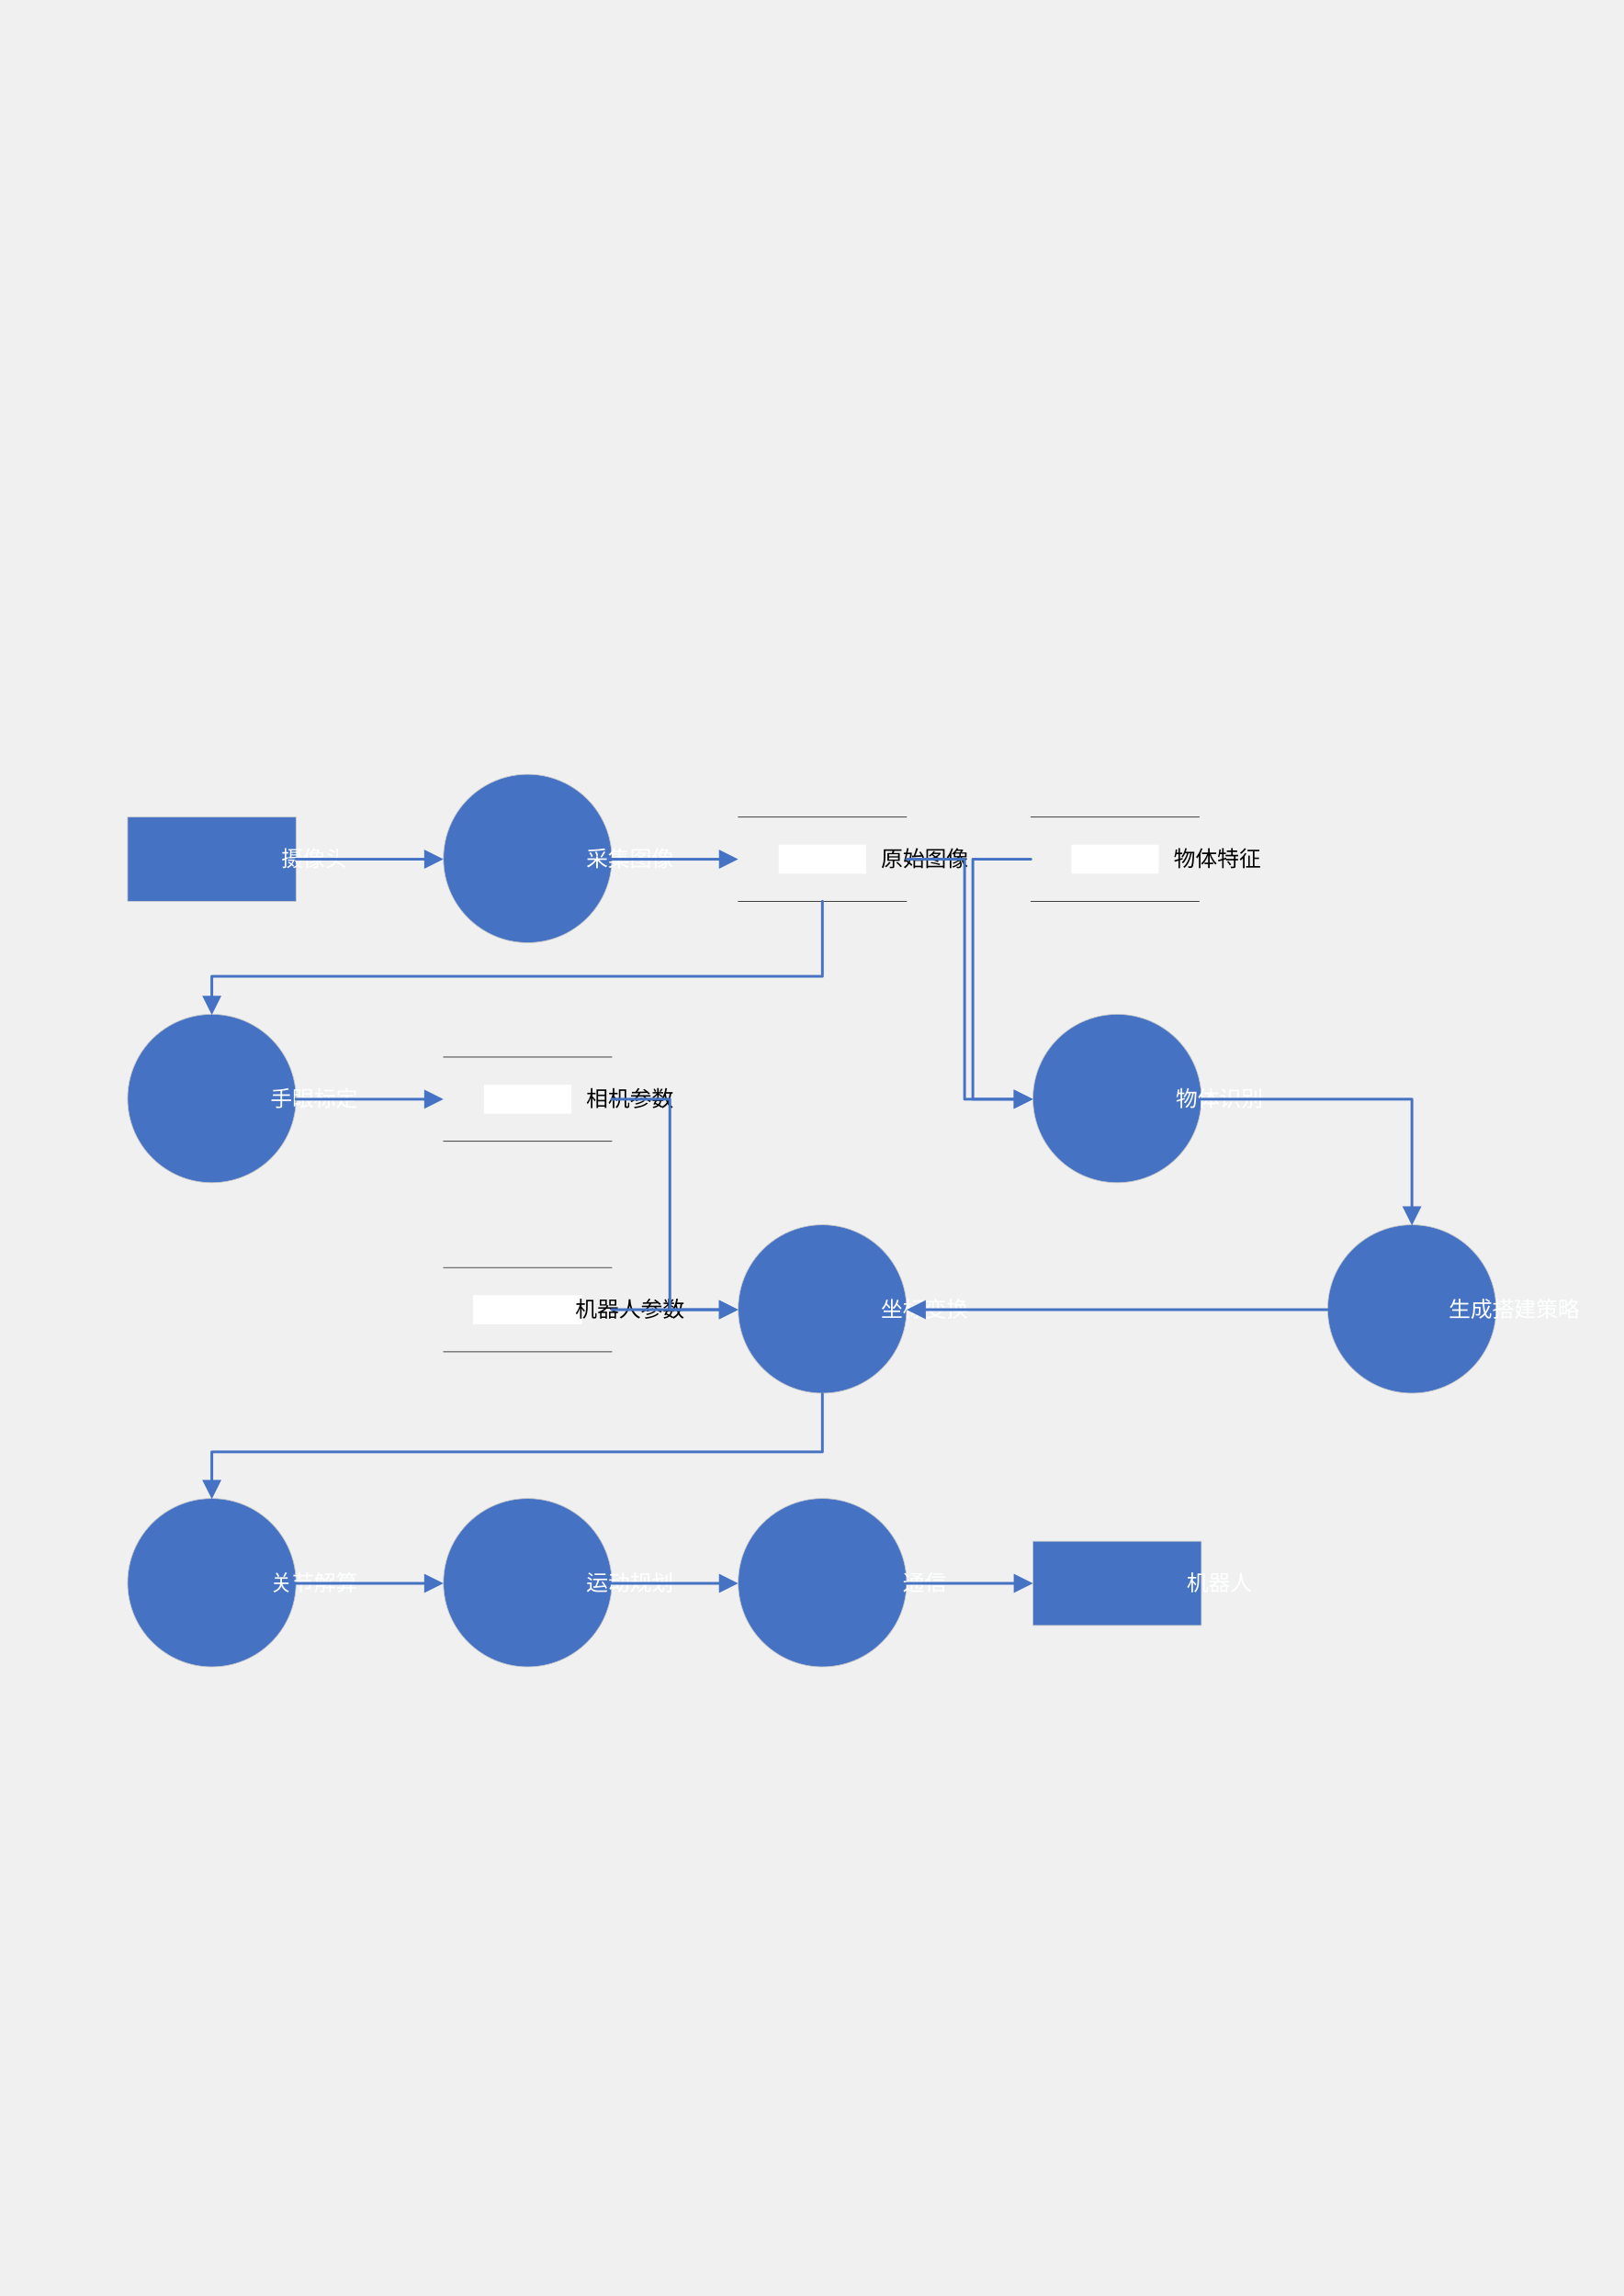
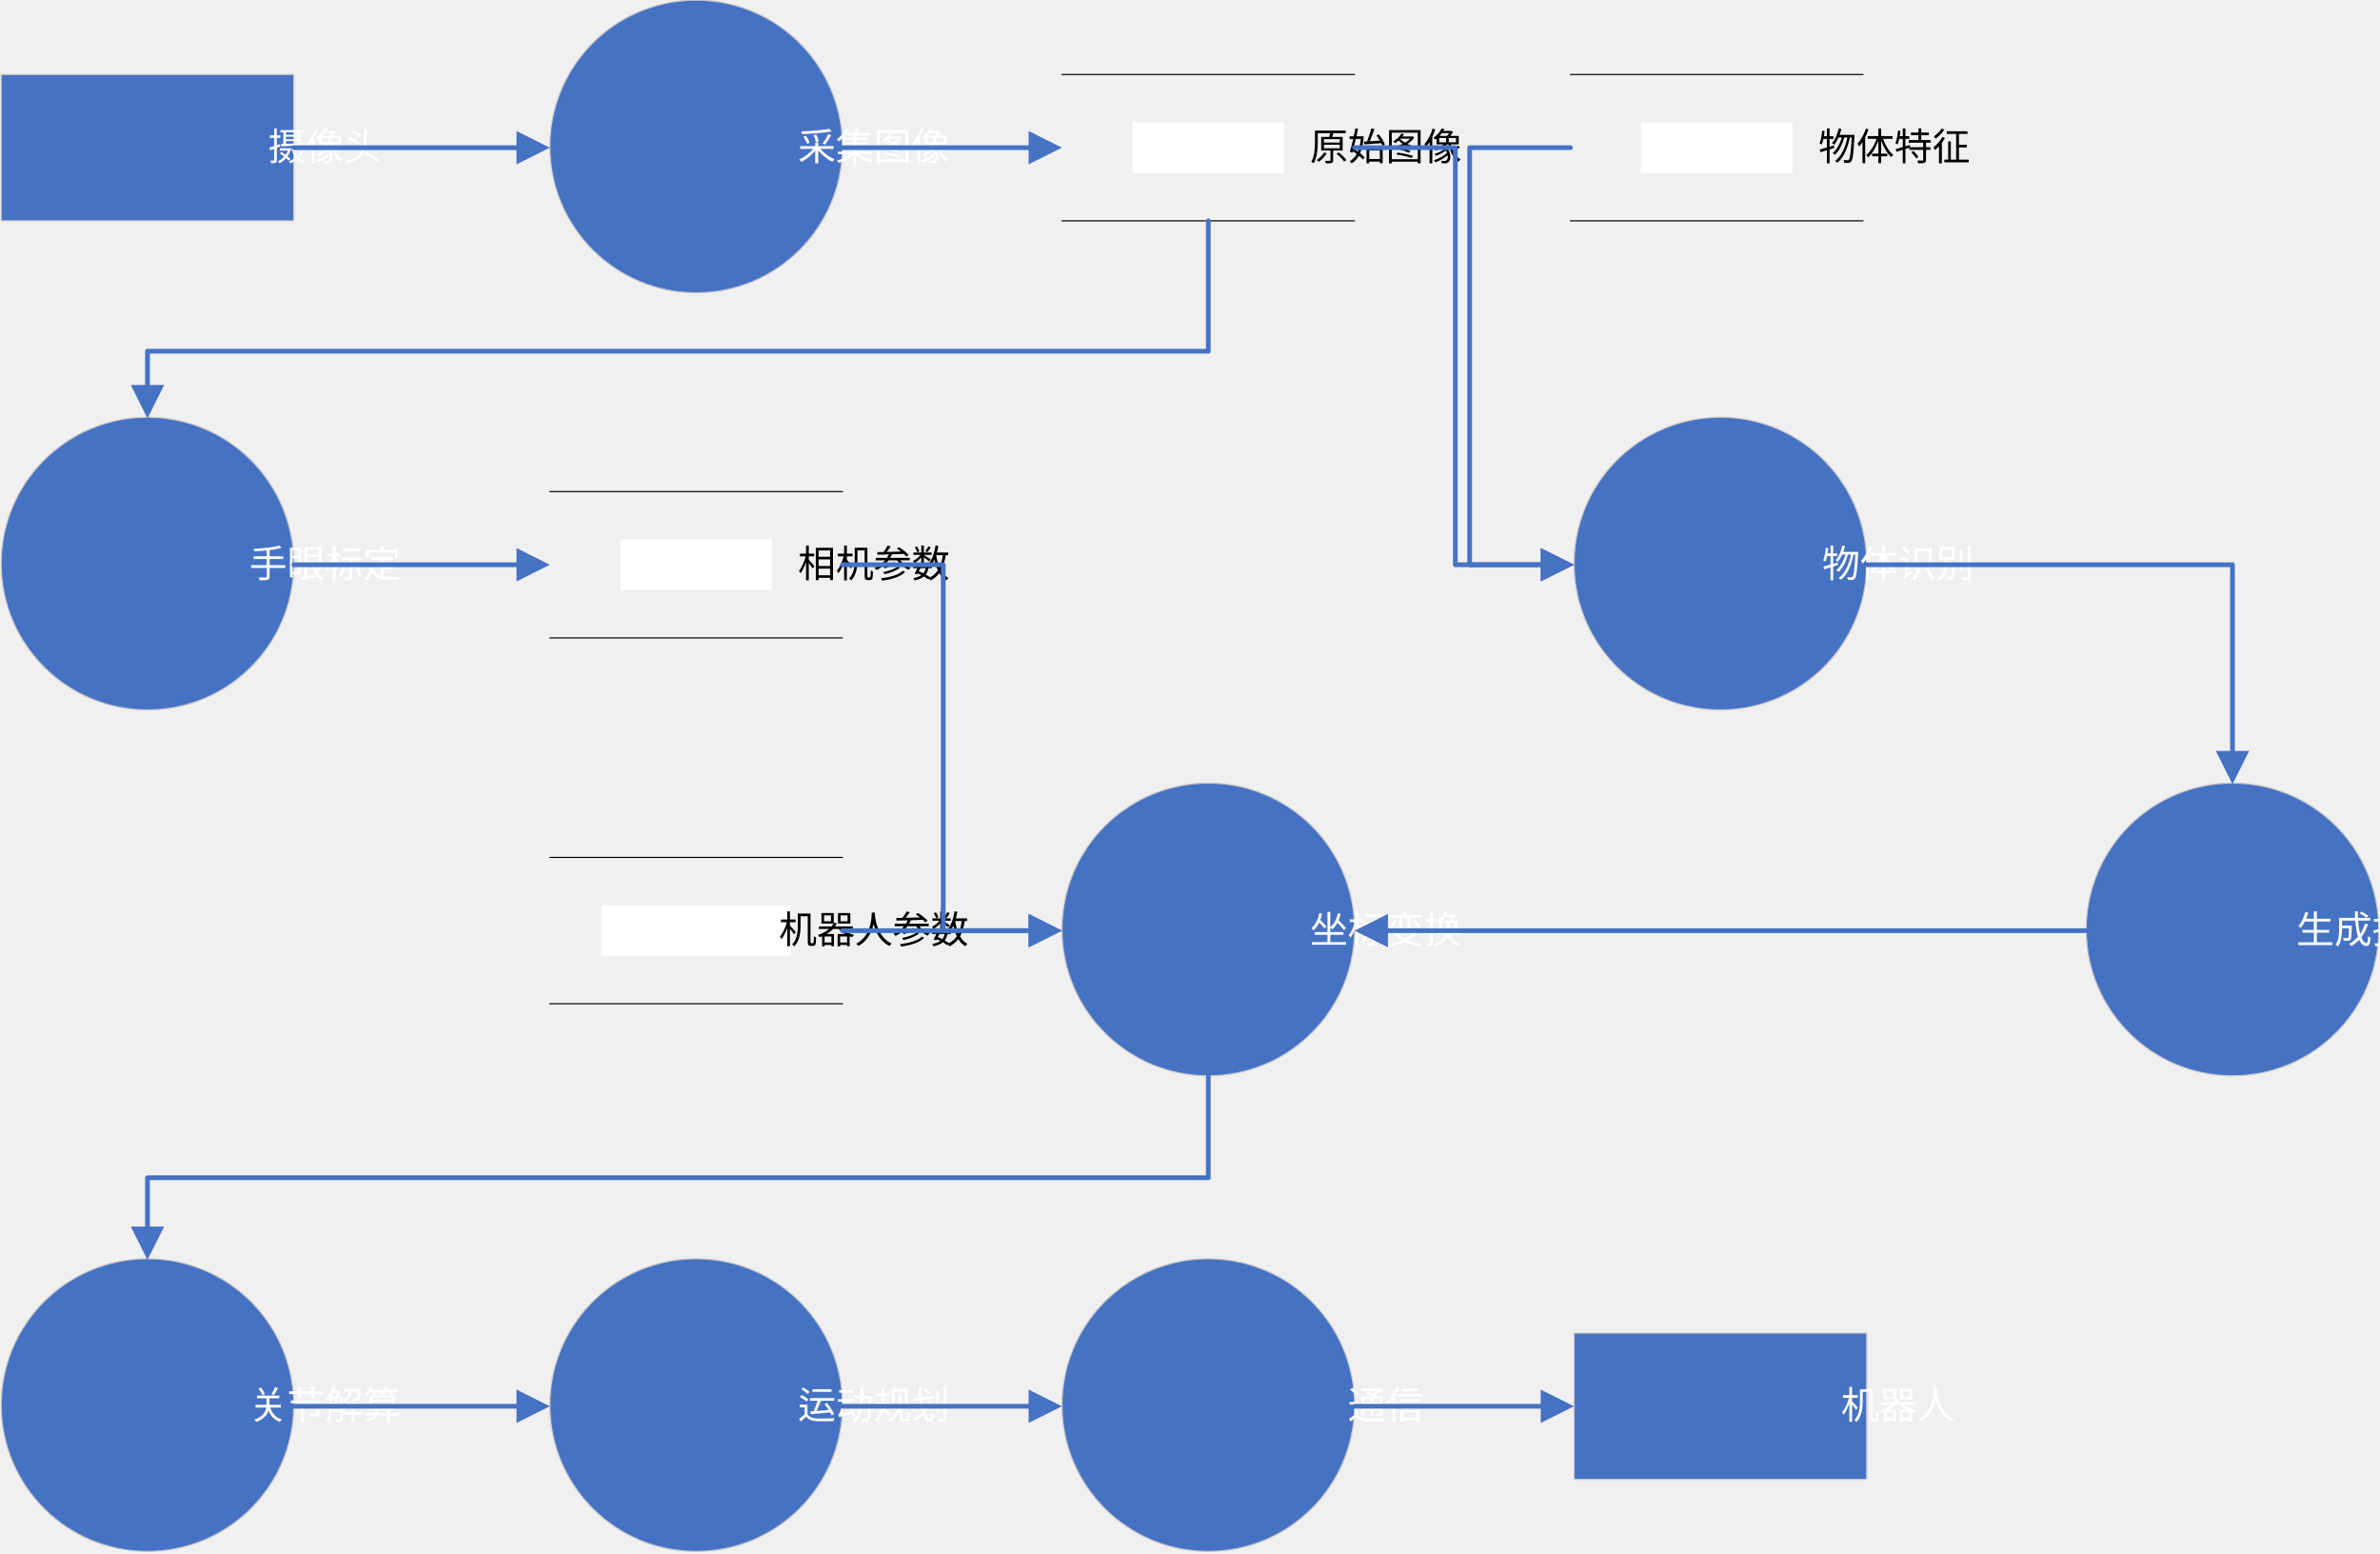
- <svg xmlns="http://www.w3.org/2000/svg" xmlns:ns1="http://schemas.microsoft.com/visio/2003/SVGExtensions/" xmlns:xlink="http://www.w3.org/1999/xlink" width="8.268in" height="11.693in" viewBox="0 0 595.276 841.89" xml:space="preserve" color-interpolation-filters="sRGB" class="st8">
-   <ns1:documentProperties ns1:langID="2052" ns1:metric="true" ns1:viewMarkup="false">
-     <ns1:userDefs>
-       <ns1:ud ns1:nameU="msvNoAutoConnect" ns1:val="VT0(1):26" />
-       <ns1:ud ns1:nameU="msvSubprocessMaster" ns1:prompt="" ns1:val="VT4(Multiple process)" />
-     </ns1:userDefs>
-   </ns1:documentProperties>
+ <svg xmlns="http://www.w3.org/2000/svg" xmlns:ns1="http://schemas.microsoft.com/visio/2003/SVGExtensions/" xmlns:xlink="http://www.w3.org/1999/xlink" width="6.975in" height="4.553in" viewBox="0 0 502.229 327.782" xml:space="preserve" color-interpolation-filters="sRGB" class="st8">
+   <ns1:documentProperties ns1:langID="2052" ns1:metric="true" ns1:viewMarkup="false" />
  <style type="text/css">
	
		.st1 {fill:#4672c4;stroke:#c8c8c8;stroke-width:0.25}
		.st2 {fill:#feffff;font-family:黑体;font-size:0.667em}
		.st3 {stroke:#000000;stroke-linecap:round;stroke-linejoin:round;stroke-width:0.24}
		.st4 {fill:#ffffff;stroke:none;stroke-linecap:butt;stroke-width:7.2}
		.st5 {fill:#000000;font-family:黑体;font-size:0.667em}
		.st6 {marker-end:url(#mrkr4-18);stroke:#4672c4;stroke-linecap:round;stroke-linejoin:round;stroke-width:1}
		.st7 {fill:#4672c4;fill-opacity:1;stroke:#4672c4;stroke-opacity:1;stroke-width:0.284}
		.st8 {fill:none;fill-rule:evenodd;font-size:12px;overflow:visible;stroke-linecap:square;stroke-miterlimit:3}
	
	</style>
  <defs id="Markers">
    <g id="lend4">
      <path d="M 2 1 L 0 0 L 2 -1 L 2 1 " style="stroke:none" />
    </g>
    <marker id="mrkr4-18" class="st7" ns1:arrowType="4" ns1:arrowSize="2" ns1:setback="7.04" refX="-7.04" orient="auto" markerUnits="strokeWidth" overflow="visible">
      <use xlink:href="#lend4" transform="scale(-3.52,-3.52) " />
    </marker>
  </defs>
  <g ns1:mID="0" ns1:index="1" ns1:groupContext="foregroundPage">
-     <ns1:userDefs>
-       <ns1:ud ns1:nameU="msvThemeOrder" ns1:val="VT0(0):26" />
-     </ns1:userDefs>
    <ns1:pageProperties ns1:drawingScale="0.0393701" ns1:pageScale="0.0393701" ns1:drawingUnits="24" ns1:shadowOffsetX="8.50394" ns1:shadowOffsetY="-8.50394" />
    <ns1:layer ns1:name="流程图" ns1:index="0" />
    <ns1:layer ns1:name="连接线" ns1:index="1" />
-     <g id="shape1-1" ns1:mID="1" ns1:groupContext="shape" ns1:layerMember="0" transform="translate(46.7733,-511.403)">
-       <ns1:custProps>
-         <ns1:cp ns1:nameU="Cost" ns1:lbl="成本" ns1:type="7" ns1:format="@" ns1:langID="2052" />
-         <ns1:cp ns1:nameU="Duration" ns1:lbl="持续时间" ns1:type="2" ns1:langID="2052" />
-         <ns1:cp ns1:nameU="Resources" ns1:lbl="资源" ns1:langID="2052" />
-       </ns1:custProps>
-       <ns1:userDefs>
-         <ns1:ud ns1:nameU="visVersion" ns1:val="VT0(15):26" />
-       </ns1:userDefs>
-       <ns1:textBlock ns1:margins="rect(1,1,1,1)" ns1:tabSpace="42.5197" />
-       <ns1:textRect cx="30.876" cy="826.452" width="61.76" height="30.876" />
-       <rect x="0" y="811.014" width="61.751" height="30.876" class="st1" />
-       <text x="18.88" y="829.11" class="st2" ns1:langID="2052">
+     <g id="shape1-1" ns1:mID="1" ns1:groupContext="shape" ns1:layerMember="0" transform="translate(0.25,-281.218)">
+       <ns1:custProps>
+         <ns1:cp ns1:nameU="Cost" ns1:lbl="成本" ns1:type="7" ns1:format="@" ns1:langID="2052" />
+         <ns1:cp ns1:nameU="Duration" ns1:lbl="持续时间" ns1:type="2" ns1:langID="2052" />
+         <ns1:cp ns1:nameU="Resources" ns1:lbl="资源" ns1:langID="2052" />
+       </ns1:custProps>
+       <ns1:userDefs>
+         <ns1:ud ns1:nameU="visVersion" ns1:val="VT0(15):26" />
+       </ns1:userDefs>
+       <ns1:textBlock ns1:margins="rect(1,1,1,1)" ns1:tabSpace="42.5197" />
+       <ns1:textRect cx="30.876" cy="312.344" width="61.76" height="30.876" />
+       <rect x="0" y="296.906" width="61.751" height="30.876" class="st1" />
+       <text x="18.88" y="315.01" class="st2" ns1:langID="2052">
        <ns1:paragraph ns1:horizAlign="1" />
        <ns1:tabList />摄像头</text>
    </g>
-     <g id="shape2-4" ns1:mID="2" ns1:groupContext="shape" ns1:layerMember="0" transform="translate(46.7733,-407.97)">
-       <ns1:custProps>
-         <ns1:cp ns1:nameU="Cost" ns1:lbl="成本" ns1:type="7" ns1:format="@" ns1:langID="2052" />
-         <ns1:cp ns1:nameU="Duration" ns1:lbl="持续时间" ns1:type="2" ns1:langID="2052" />
-         <ns1:cp ns1:nameU="Resources" ns1:lbl="资源" ns1:langID="2052" />
-       </ns1:custProps>
-       <ns1:userDefs>
-         <ns1:ud ns1:nameU="visVersion" ns1:val="VT0(15):26" />
-       </ns1:userDefs>
-       <ns1:textBlock ns1:margins="rect(1,1,1,1)" ns1:tabSpace="42.5197" />
-       <ns1:textRect cx="30.876" cy="811.014" width="61.76" height="61.751" />
-       <path d="M0 811.01 A30.876 30.876 0 1 1 61.75 811.01 A30.876 30.876 0 0 1 0 811.01 Z" class="st1" />
-       <text x="14.88" y="813.68" class="st2" ns1:langID="2052">
+     <g id="shape2-4" ns1:mID="2" ns1:groupContext="shape" ns1:layerMember="0" transform="translate(0.25,-177.785)">
+       <ns1:custProps>
+         <ns1:cp ns1:nameU="Cost" ns1:lbl="成本" ns1:type="7" ns1:format="@" ns1:langID="2052" />
+         <ns1:cp ns1:nameU="Duration" ns1:lbl="持续时间" ns1:type="2" ns1:langID="2052" />
+         <ns1:cp ns1:nameU="Resources" ns1:lbl="资源" ns1:langID="2052" />
+       </ns1:custProps>
+       <ns1:userDefs>
+         <ns1:ud ns1:nameU="visVersion" ns1:val="VT0(15):26" />
+       </ns1:userDefs>
+       <ns1:textBlock ns1:margins="rect(1,1,1,1)" ns1:tabSpace="42.5197" />
+       <ns1:textRect cx="30.876" cy="296.906" width="61.76" height="61.751" />
+       <path d="M0 296.91 A30.876 30.876 0 1 1 61.75 296.91 A30.876 30.876 0 0 1 0 296.91 Z" class="st1" />
+       <text x="14.88" y="299.57" class="st2" ns1:langID="2052">
        <ns1:paragraph ns1:horizAlign="1" />
        <ns1:tabList />手眼标定</text>
    </g>
-     <g id="shape4-7" ns1:mID="4" ns1:groupContext="shape" ns1:layerMember="0" transform="translate(162.557,-423.408)">
-       <ns1:custProps>
-         <ns1:cp ns1:nameU="Cost" ns1:lbl="成本" ns1:type="7" ns1:format="@" ns1:langID="2052" />
-         <ns1:cp ns1:nameU="Duration" ns1:lbl="持续时间" ns1:type="2" ns1:langID="2052" />
-         <ns1:cp ns1:nameU="Resources" ns1:lbl="资源" ns1:langID="2052" />
-       </ns1:custProps>
-       <ns1:userDefs>
-         <ns1:ud ns1:nameU="visVersion" ns1:val="VT0(15):26" />
-       </ns1:userDefs>
-       <ns1:textBlock ns1:margins="rect(1,1,1,1)" ns1:tabSpace="42.5197" />
-       <ns1:textRect cx="30.876" cy="826.452" width="61.76" height="30.876" />
-       <path d="M0 841.89 L61.75 841.89" class="st3" />
-       <path d="M0 811.01 L61.75 811.01" class="st3" />
-       <rect ns1:rectContext="textBkgnd" x="14.876" y="821.127" width="32" height="10.65" class="st4" />
-       <text x="14.88" y="829.11" class="st5" ns1:langID="2052">
+     <g id="shape4-7" ns1:mID="4" ns1:groupContext="shape" ns1:layerMember="0" transform="translate(116.034,-193.223)">
+       <ns1:custProps>
+         <ns1:cp ns1:nameU="Cost" ns1:lbl="成本" ns1:type="7" ns1:format="@" ns1:langID="2052" />
+         <ns1:cp ns1:nameU="Duration" ns1:lbl="持续时间" ns1:type="2" ns1:langID="2052" />
+         <ns1:cp ns1:nameU="Resources" ns1:lbl="资源" ns1:langID="2052" />
+       </ns1:custProps>
+       <ns1:userDefs>
+         <ns1:ud ns1:nameU="visVersion" ns1:val="VT0(15):26" />
+       </ns1:userDefs>
+       <ns1:textBlock ns1:margins="rect(1,1,1,1)" ns1:tabSpace="42.5197" />
+       <ns1:textRect cx="30.876" cy="312.344" width="61.76" height="30.876" />
+       <path d="M0 327.78 L61.75 327.78" class="st3" />
+       <path d="M0 296.91 L61.75 296.91" class="st3" />
+       <rect ns1:rectContext="textBkgnd" x="14.876" y="307.019" width="32" height="10.65" class="st4" />
+       <text x="14.88" y="315.01" class="st5" ns1:langID="2052">
        <ns1:paragraph ns1:horizAlign="1" />
        <ns1:tabList />相机参数</text>
    </g>
-     <g id="shape5-13" ns1:mID="5" ns1:groupContext="shape" ns1:layerMember="1" transform="translate(108.525,-445.932)">
-       <ns1:userDefs>
-         <ns1:ud ns1:nameU="visVersion" ns1:val="VT0(15):26" />
-       </ns1:userDefs>
-       <path d="M0 848.98 L46.99 848.98" class="st6" />
-     </g>
-     <g id="shape6-19" ns1:mID="6" ns1:groupContext="shape" ns1:layerMember="0" transform="translate(162.557,-346.218)">
-       <ns1:custProps>
-         <ns1:cp ns1:nameU="Cost" ns1:lbl="成本" ns1:type="7" ns1:format="@" ns1:langID="2052" />
-         <ns1:cp ns1:nameU="Duration" ns1:lbl="持续时间" ns1:type="2" ns1:langID="2052" />
-         <ns1:cp ns1:nameU="Resources" ns1:lbl="资源" ns1:langID="2052" />
-       </ns1:custProps>
-       <ns1:userDefs>
-         <ns1:ud ns1:nameU="visVersion" ns1:val="VT0(15):26" />
-       </ns1:userDefs>
-       <ns1:textBlock ns1:margins="rect(1,1,1,1)" ns1:tabSpace="42.5197" />
-       <ns1:textRect cx="30.876" cy="826.452" width="61.76" height="30.876" />
-       <path d="M0 841.89 L61.75 841.89" class="st3" />
-       <path d="M0 811.01 L61.75 811.01" class="st3" />
-       <rect ns1:rectContext="textBkgnd" x="10.876" y="821.127" width="40" height="10.65" class="st4" />
-       <text x="10.88" y="829.11" class="st5" ns1:langID="2052">
+     <g id="shape5-13" ns1:mID="5" ns1:groupContext="shape" ns1:layerMember="1" transform="translate(62.0013,-215.747)">
+       <ns1:userDefs>
+         <ns1:ud ns1:nameU="visVersion" ns1:val="VT0(15):26" />
+       </ns1:userDefs>
+       <path d="M0 334.87 L46.99 334.87" class="st6" />
+     </g>
+     <g id="shape6-19" ns1:mID="6" ns1:groupContext="shape" ns1:layerMember="0" transform="translate(116.034,-116.034)">
+       <ns1:custProps>
+         <ns1:cp ns1:nameU="Cost" ns1:lbl="成本" ns1:type="7" ns1:format="@" ns1:langID="2052" />
+         <ns1:cp ns1:nameU="Duration" ns1:lbl="持续时间" ns1:type="2" ns1:langID="2052" />
+         <ns1:cp ns1:nameU="Resources" ns1:lbl="资源" ns1:langID="2052" />
+       </ns1:custProps>
+       <ns1:userDefs>
+         <ns1:ud ns1:nameU="visVersion" ns1:val="VT0(15):26" />
+       </ns1:userDefs>
+       <ns1:textBlock ns1:margins="rect(1,1,1,1)" ns1:tabSpace="42.5197" />
+       <ns1:textRect cx="30.876" cy="312.344" width="61.76" height="30.876" />
+       <path d="M0 327.78 L61.75 327.78" class="st3" />
+       <path d="M0 296.91 L61.75 296.91" class="st3" />
+       <rect ns1:rectContext="textBkgnd" x="10.876" y="307.019" width="40" height="10.65" class="st4" />
+       <text x="10.88" y="315.01" class="st5" ns1:langID="2052">
        <ns1:paragraph ns1:horizAlign="1" />
        <ns1:tabList />机器人参数</text>
    </g>
-     <g id="shape8-25" ns1:mID="8" ns1:groupContext="shape" ns1:layerMember="0" transform="translate(270.622,-330.781)">
-       <ns1:custProps>
-         <ns1:cp ns1:nameU="Cost" ns1:lbl="成本" ns1:type="7" ns1:format="@" ns1:langID="2052" />
-         <ns1:cp ns1:nameU="Duration" ns1:lbl="持续时间" ns1:type="2" ns1:langID="2052" />
-         <ns1:cp ns1:nameU="Resources" ns1:lbl="资源" ns1:langID="2052" />
-       </ns1:custProps>
-       <ns1:userDefs>
-         <ns1:ud ns1:nameU="visVersion" ns1:val="VT0(15):26" />
-       </ns1:userDefs>
-       <ns1:textBlock ns1:margins="rect(1,1,1,1)" ns1:tabSpace="42.5197" />
-       <ns1:textRect cx="30.876" cy="811.014" width="61.76" height="61.751" />
-       <path d="M0 811.01 A30.876 30.876 0 1 1 61.75 811.01 A30.876 30.876 0 0 1 0 811.01 Z" class="st1" />
-       <text x="14.88" y="813.68" class="st2" ns1:langID="2052">
+     <g id="shape8-25" ns1:mID="8" ns1:groupContext="shape" ns1:layerMember="0" transform="translate(224.098,-100.596)">
+       <ns1:custProps>
+         <ns1:cp ns1:nameU="Cost" ns1:lbl="成本" ns1:type="7" ns1:format="@" ns1:langID="2052" />
+         <ns1:cp ns1:nameU="Duration" ns1:lbl="持续时间" ns1:type="2" ns1:langID="2052" />
+         <ns1:cp ns1:nameU="Resources" ns1:lbl="资源" ns1:langID="2052" />
+       </ns1:custProps>
+       <ns1:userDefs>
+         <ns1:ud ns1:nameU="visVersion" ns1:val="VT0(15):26" />
+       </ns1:userDefs>
+       <ns1:textBlock ns1:margins="rect(1,1,1,1)" ns1:tabSpace="42.5197" />
+       <ns1:textRect cx="30.876" cy="296.906" width="61.76" height="61.751" />
+       <path d="M0 296.91 A30.876 30.876 0 1 1 61.75 296.91 A30.876 30.876 0 0 1 0 296.91 Z" class="st1" />
+       <text x="14.88" y="299.57" class="st2" ns1:langID="2052">
        <ns1:paragraph ns1:horizAlign="1" />
        <ns1:tabList />坐标变换</text>
    </g>
-     <g id="shape9-28" ns1:mID="9" ns1:groupContext="shape" ns1:layerMember="1" transform="translate(224.308,-354.57)">
-       <ns1:userDefs>
-         <ns1:ud ns1:nameU="visVersion" ns1:val="VT0(15):26" />
-       </ns1:userDefs>
-       <path d="M0 834.8 L39.27 834.8" class="st6" />
-     </g>
-     <g id="shape10-33" ns1:mID="10" ns1:groupContext="shape" ns1:layerMember="1" transform="translate(224.308,-438.845)">
-       <ns1:userDefs>
-         <ns1:ud ns1:nameU="visVersion" ns1:val="VT0(15):26" />
-       </ns1:userDefs>
-       <path d="M0 841.89 L21.26 841.89 L21.26 919.08 L39.27 919.08" class="st6" />
-     </g>
-     <g id="shape12-38" ns1:mID="12" ns1:groupContext="shape" ns1:layerMember="0" transform="translate(162.557,-495.965)">
-       <ns1:custProps>
-         <ns1:cp ns1:nameU="Cost" ns1:lbl="成本" ns1:type="7" ns1:format="@" ns1:langID="2052" />
-         <ns1:cp ns1:nameU="Duration" ns1:lbl="持续时间" ns1:type="2" ns1:langID="2052" />
-         <ns1:cp ns1:nameU="Resources" ns1:lbl="资源" ns1:langID="2052" />
-       </ns1:custProps>
-       <ns1:userDefs>
-         <ns1:ud ns1:nameU="visVersion" ns1:val="VT0(15):26" />
-       </ns1:userDefs>
-       <ns1:textBlock ns1:margins="rect(1,1,1,1)" ns1:tabSpace="42.5197" />
-       <ns1:textRect cx="30.876" cy="811.014" width="61.76" height="61.751" />
-       <path d="M0 811.01 A30.876 30.876 0 1 1 61.75 811.01 A30.876 30.876 0 0 1 0 811.01 Z" class="st1" />
-       <text x="14.88" y="813.68" class="st2" ns1:langID="2052">
+     <g id="shape9-28" ns1:mID="9" ns1:groupContext="shape" ns1:layerMember="1" transform="translate(177.785,-124.385)">
+       <ns1:userDefs>
+         <ns1:ud ns1:nameU="visVersion" ns1:val="VT0(15):26" />
+       </ns1:userDefs>
+       <path d="M0 320.7 L39.27 320.7" class="st6" />
+     </g>
+     <g id="shape10-33" ns1:mID="10" ns1:groupContext="shape" ns1:layerMember="1" transform="translate(177.785,-208.66)">
+       <ns1:userDefs>
+         <ns1:ud ns1:nameU="visVersion" ns1:val="VT0(15):26" />
+       </ns1:userDefs>
+       <path d="M0 327.78 L21.26 327.78 L21.26 404.97 L39.27 404.97" class="st6" />
+     </g>
+     <g id="shape12-38" ns1:mID="12" ns1:groupContext="shape" ns1:layerMember="0" transform="translate(116.034,-265.78)">
+       <ns1:custProps>
+         <ns1:cp ns1:nameU="Cost" ns1:lbl="成本" ns1:type="7" ns1:format="@" ns1:langID="2052" />
+         <ns1:cp ns1:nameU="Duration" ns1:lbl="持续时间" ns1:type="2" ns1:langID="2052" />
+         <ns1:cp ns1:nameU="Resources" ns1:lbl="资源" ns1:langID="2052" />
+       </ns1:custProps>
+       <ns1:userDefs>
+         <ns1:ud ns1:nameU="visVersion" ns1:val="VT0(15):26" />
+       </ns1:userDefs>
+       <ns1:textBlock ns1:margins="rect(1,1,1,1)" ns1:tabSpace="42.5197" />
+       <ns1:textRect cx="30.876" cy="296.906" width="61.76" height="61.751" />
+       <path d="M0 296.91 A30.876 30.876 0 1 1 61.75 296.91 A30.876 30.876 0 0 1 0 296.91 Z" class="st1" />
+       <text x="14.88" y="299.57" class="st2" ns1:langID="2052">
        <ns1:paragraph ns1:horizAlign="1" />
        <ns1:tabList />采集图像</text>
    </g>
-     <g id="shape14-41" ns1:mID="14" ns1:groupContext="shape" ns1:layerMember="0" transform="translate(270.622,-511.403)">
-       <ns1:custProps>
-         <ns1:cp ns1:nameU="Cost" ns1:lbl="成本" ns1:type="7" ns1:format="@" ns1:langID="2052" />
-         <ns1:cp ns1:nameU="Duration" ns1:lbl="持续时间" ns1:type="2" ns1:langID="2052" />
-         <ns1:cp ns1:nameU="Resources" ns1:lbl="资源" ns1:langID="2052" />
-       </ns1:custProps>
-       <ns1:userDefs>
-         <ns1:ud ns1:nameU="visVersion" ns1:val="VT0(15):26" />
-       </ns1:userDefs>
-       <ns1:textBlock ns1:margins="rect(1,1,1,1)" ns1:tabSpace="42.5197" />
-       <ns1:textRect cx="30.876" cy="826.452" width="61.76" height="30.876" />
-       <path d="M0 841.89 L61.75 841.89" class="st3" />
-       <path d="M0 811.01 L61.75 811.01" class="st3" />
-       <rect ns1:rectContext="textBkgnd" x="14.876" y="821.127" width="32" height="10.65" class="st4" />
-       <text x="14.88" y="829.11" class="st5" ns1:langID="2052">
+     <g id="shape14-41" ns1:mID="14" ns1:groupContext="shape" ns1:layerMember="0" transform="translate(224.098,-281.218)">
+       <ns1:custProps>
+         <ns1:cp ns1:nameU="Cost" ns1:lbl="成本" ns1:type="7" ns1:format="@" ns1:langID="2052" />
+         <ns1:cp ns1:nameU="Duration" ns1:lbl="持续时间" ns1:type="2" ns1:langID="2052" />
+         <ns1:cp ns1:nameU="Resources" ns1:lbl="资源" ns1:langID="2052" />
+       </ns1:custProps>
+       <ns1:userDefs>
+         <ns1:ud ns1:nameU="visVersion" ns1:val="VT0(15):26" />
+       </ns1:userDefs>
+       <ns1:textBlock ns1:margins="rect(1,1,1,1)" ns1:tabSpace="42.5197" />
+       <ns1:textRect cx="30.876" cy="312.344" width="61.76" height="30.876" />
+       <path d="M0 327.78 L61.75 327.78" class="st3" />
+       <path d="M0 296.91 L61.75 296.91" class="st3" />
+       <rect ns1:rectContext="textBkgnd" x="14.876" y="307.019" width="32" height="10.65" class="st4" />
+       <text x="14.88" y="315.01" class="st5" ns1:langID="2052">
        <ns1:paragraph ns1:horizAlign="1" />
        <ns1:tabList />原始图像</text>
    </g>
-     <g id="shape15-47" ns1:mID="15" ns1:groupContext="shape" ns1:layerMember="1" transform="translate(224.308,-533.928)">
-       <ns1:userDefs>
-         <ns1:ud ns1:nameU="visVersion" ns1:val="VT0(15):26" />
-       </ns1:userDefs>
-       <path d="M0 848.98 L39.27 848.98" class="st6" />
-     </g>
-     <g id="shape16-52" ns1:mID="16" ns1:groupContext="shape" ns1:layerMember="1" transform="translate(301.497,-511.403)">
-       <ns1:userDefs>
-         <ns1:ud ns1:nameU="visVersion" ns1:val="VT0(15):26" />
-       </ns1:userDefs>
-       <path d="M0 841.89 L0 869.4 L-223.85 869.4 L-223.85 876.53" class="st6" />
-     </g>
-     <g id="shape17-57" ns1:mID="17" ns1:groupContext="shape" ns1:layerMember="1" transform="translate(108.525,-519.754)">
-       <ns1:userDefs>
-         <ns1:ud ns1:nameU="visVersion" ns1:val="VT0(15):26" />
-       </ns1:userDefs>
-       <path d="M0 834.8 L46.99 834.8" class="st6" />
-     </g>
-     <g id="shape19-62" ns1:mID="19" ns1:groupContext="shape" ns1:layerMember="0" transform="translate(378.686,-407.97)">
-       <ns1:custProps>
-         <ns1:cp ns1:nameU="Cost" ns1:lbl="成本" ns1:type="7" ns1:format="@" ns1:langID="2052" />
-         <ns1:cp ns1:nameU="Duration" ns1:lbl="持续时间" ns1:type="2" ns1:langID="2052" />
-         <ns1:cp ns1:nameU="Resources" ns1:lbl="资源" ns1:langID="2052" />
-       </ns1:custProps>
-       <ns1:userDefs>
-         <ns1:ud ns1:nameU="visVersion" ns1:val="VT0(15):26" />
-       </ns1:userDefs>
-       <ns1:textBlock ns1:margins="rect(1,1,1,1)" ns1:tabSpace="42.5197" />
-       <ns1:textRect cx="30.876" cy="811.014" width="61.76" height="61.751" />
-       <path d="M0 811.01 A30.876 30.876 0 1 1 61.75 811.01 A30.876 30.876 0 0 1 0 811.01 Z" class="st1" />
-       <text x="14.88" y="813.68" class="st2" ns1:langID="2052">
+     <g id="shape15-47" ns1:mID="15" ns1:groupContext="shape" ns1:layerMember="1" transform="translate(177.785,-303.743)">
+       <ns1:userDefs>
+         <ns1:ud ns1:nameU="visVersion" ns1:val="VT0(15):26" />
+       </ns1:userDefs>
+       <path d="M0 334.87 L39.27 334.87" class="st6" />
+     </g>
+     <g id="shape16-52" ns1:mID="16" ns1:groupContext="shape" ns1:layerMember="1" transform="translate(254.974,-281.218)">
+       <ns1:userDefs>
+         <ns1:ud ns1:nameU="visVersion" ns1:val="VT0(15):26" />
+       </ns1:userDefs>
+       <path d="M0 327.78 L0 355.29 L-223.85 355.29 L-223.85 362.42" class="st6" />
+     </g>
+     <g id="shape17-57" ns1:mID="17" ns1:groupContext="shape" ns1:layerMember="1" transform="translate(62.0013,-289.569)">
+       <ns1:userDefs>
+         <ns1:ud ns1:nameU="visVersion" ns1:val="VT0(15):26" />
+       </ns1:userDefs>
+       <path d="M0 320.7 L46.99 320.7" class="st6" />
+     </g>
+     <g id="shape19-62" ns1:mID="19" ns1:groupContext="shape" ns1:layerMember="0" transform="translate(332.163,-177.785)">
+       <ns1:custProps>
+         <ns1:cp ns1:nameU="Cost" ns1:lbl="成本" ns1:type="7" ns1:format="@" ns1:langID="2052" />
+         <ns1:cp ns1:nameU="Duration" ns1:lbl="持续时间" ns1:type="2" ns1:langID="2052" />
+         <ns1:cp ns1:nameU="Resources" ns1:lbl="资源" ns1:langID="2052" />
+       </ns1:custProps>
+       <ns1:userDefs>
+         <ns1:ud ns1:nameU="visVersion" ns1:val="VT0(15):26" />
+       </ns1:userDefs>
+       <ns1:textBlock ns1:margins="rect(1,1,1,1)" ns1:tabSpace="42.5197" />
+       <ns1:textRect cx="30.876" cy="296.906" width="61.76" height="61.751" />
+       <path d="M0 296.91 A30.876 30.876 0 1 1 61.75 296.91 A30.876 30.876 0 0 1 0 296.91 Z" class="st1" />
+       <text x="14.88" y="299.57" class="st2" ns1:langID="2052">
        <ns1:paragraph ns1:horizAlign="1" />
        <ns1:tabList />物体识别</text>
    </g>
-     <g id="shape20-65" ns1:mID="20" ns1:groupContext="shape" ns1:layerMember="1" transform="translate(332.373,-526.841)">
-       <ns1:userDefs>
-         <ns1:ud ns1:nameU="visVersion" ns1:val="VT0(15):26" />
-       </ns1:userDefs>
-       <path d="M0 841.89 L21.26 841.89 L21.26 929.89 L39.27 929.89" class="st6" />
-     </g>
-     <g id="shape22-70" ns1:mID="22" ns1:groupContext="shape" ns1:layerMember="0" transform="translate(46.7733,-230.435)">
-       <ns1:custProps>
-         <ns1:cp ns1:nameU="Cost" ns1:lbl="成本" ns1:type="7" ns1:format="@" ns1:langID="2052" />
-         <ns1:cp ns1:nameU="Duration" ns1:lbl="持续时间" ns1:type="2" ns1:langID="2052" />
-         <ns1:cp ns1:nameU="Resources" ns1:lbl="资源" ns1:langID="2052" />
-       </ns1:custProps>
-       <ns1:userDefs>
-         <ns1:ud ns1:nameU="visVersion" ns1:val="VT0(15):26" />
-       </ns1:userDefs>
-       <ns1:textBlock ns1:margins="rect(1,1,1,1)" ns1:tabSpace="42.5197" />
-       <ns1:textRect cx="30.876" cy="811.014" width="61.76" height="61.751" />
-       <path d="M0 811.01 A30.876 30.876 0 1 1 61.75 811.01 A30.876 30.876 0 0 1 0 811.01 Z" class="st1" />
-       <text x="14.88" y="813.68" class="st2" ns1:langID="2052">
+     <g id="shape20-65" ns1:mID="20" ns1:groupContext="shape" ns1:layerMember="1" transform="translate(285.85,-296.656)">
+       <ns1:userDefs>
+         <ns1:ud ns1:nameU="visVersion" ns1:val="VT0(15):26" />
+       </ns1:userDefs>
+       <path d="M0 327.78 L21.26 327.78 L21.26 415.78 L39.27 415.78" class="st6" />
+     </g>
+     <g id="shape22-70" ns1:mID="22" ns1:groupContext="shape" ns1:layerMember="0" transform="translate(0.25,-0.25)">
+       <ns1:custProps>
+         <ns1:cp ns1:nameU="Cost" ns1:lbl="成本" ns1:type="7" ns1:format="@" ns1:langID="2052" />
+         <ns1:cp ns1:nameU="Duration" ns1:lbl="持续时间" ns1:type="2" ns1:langID="2052" />
+         <ns1:cp ns1:nameU="Resources" ns1:lbl="资源" ns1:langID="2052" />
+       </ns1:custProps>
+       <ns1:userDefs>
+         <ns1:ud ns1:nameU="visVersion" ns1:val="VT0(15):26" />
+       </ns1:userDefs>
+       <ns1:textBlock ns1:margins="rect(1,1,1,1)" ns1:tabSpace="42.5197" />
+       <ns1:textRect cx="30.876" cy="296.906" width="61.76" height="61.751" />
+       <path d="M0 296.91 A30.876 30.876 0 1 1 61.75 296.91 A30.876 30.876 0 0 1 0 296.91 Z" class="st1" />
+       <text x="14.88" y="299.57" class="st2" ns1:langID="2052">
        <ns1:paragraph ns1:horizAlign="1" />
        <ns1:tabList />关节解算</text>
    </g>
-     <g id="shape23-73" ns1:mID="23" ns1:groupContext="shape" ns1:layerMember="1" transform="translate(301.497,-330.781)">
-       <ns1:userDefs>
-         <ns1:ud ns1:nameU="visVersion" ns1:val="VT0(15):26" />
-       </ns1:userDefs>
-       <path d="M0 841.89 L0 863.15 L-223.85 863.15 L-223.85 873.44" class="st6" />
-     </g>
-     <g id="shape24-78" ns1:mID="24" ns1:groupContext="shape" ns1:layerMember="0" transform="translate(486.751,-330.781)">
-       <ns1:custProps>
-         <ns1:cp ns1:nameU="Cost" ns1:lbl="成本" ns1:type="7" ns1:format="@" ns1:langID="2052" />
-         <ns1:cp ns1:nameU="Duration" ns1:lbl="持续时间" ns1:type="2" ns1:langID="2052" />
-         <ns1:cp ns1:nameU="Resources" ns1:lbl="资源" ns1:langID="2052" />
-       </ns1:custProps>
-       <ns1:userDefs>
-         <ns1:ud ns1:nameU="visVersion" ns1:val="VT0(15):26" />
-       </ns1:userDefs>
-       <ns1:textBlock ns1:margins="rect(1,1,1,1)" ns1:tabSpace="42.5197" />
-       <ns1:textRect cx="30.876" cy="811.014" width="61.76" height="61.751" />
-       <path d="M0 811.01 A30.876 30.876 0 1 1 61.75 811.01 A30.876 30.876 0 0 1 0 811.01 Z" class="st1" />
-       <text x="6.88" y="813.68" class="st2" ns1:langID="2052">
+     <g id="shape23-73" ns1:mID="23" ns1:groupContext="shape" ns1:layerMember="1" transform="translate(254.974,-100.596)">
+       <ns1:userDefs>
+         <ns1:ud ns1:nameU="visVersion" ns1:val="VT0(15):26" />
+       </ns1:userDefs>
+       <path d="M0 327.78 L0 349.04 L-223.85 349.04 L-223.85 359.34" class="st6" />
+     </g>
+     <g id="shape24-78" ns1:mID="24" ns1:groupContext="shape" ns1:layerMember="0" transform="translate(440.228,-100.596)">
+       <ns1:custProps>
+         <ns1:cp ns1:nameU="Cost" ns1:lbl="成本" ns1:type="7" ns1:format="@" ns1:langID="2052" />
+         <ns1:cp ns1:nameU="Duration" ns1:lbl="持续时间" ns1:type="2" ns1:langID="2052" />
+         <ns1:cp ns1:nameU="Resources" ns1:lbl="资源" ns1:langID="2052" />
+       </ns1:custProps>
+       <ns1:userDefs>
+         <ns1:ud ns1:nameU="visVersion" ns1:val="VT0(15):26" />
+       </ns1:userDefs>
+       <ns1:textBlock ns1:margins="rect(1,1,1,1)" ns1:tabSpace="42.5197" />
+       <ns1:textRect cx="30.876" cy="296.906" width="61.76" height="61.751" />
+       <path d="M0 296.91 A30.876 30.876 0 1 1 61.75 296.91 A30.876 30.876 0 0 1 0 296.91 Z" class="st1" />
+       <text x="6.88" y="299.57" class="st2" ns1:langID="2052">
        <ns1:paragraph ns1:horizAlign="1" />
        <ns1:tabList />生成搭建策略</text>
    </g>
-     <g id="shape25-81" ns1:mID="25" ns1:groupContext="shape" ns1:layerMember="1" transform="translate(440.438,-438.845)">
-       <ns1:userDefs>
-         <ns1:ud ns1:nameU="visVersion" ns1:val="VT0(15):26" />
-       </ns1:userDefs>
-       <path d="M0 841.89 L77.19 841.89 L77.19 881.16" class="st6" />
-     </g>
-     <g id="shape27-86" ns1:mID="27" ns1:groupContext="shape" ns1:layerMember="0" transform="translate(162.557,-230.435)">
-       <ns1:custProps>
-         <ns1:cp ns1:nameU="Cost" ns1:lbl="成本" ns1:type="7" ns1:format="@" ns1:langID="2052" />
-         <ns1:cp ns1:nameU="Duration" ns1:lbl="持续时间" ns1:type="2" ns1:langID="2052" />
-         <ns1:cp ns1:nameU="Resources" ns1:lbl="资源" ns1:langID="2052" />
-       </ns1:custProps>
-       <ns1:userDefs>
-         <ns1:ud ns1:nameU="visVersion" ns1:val="VT0(15):26" />
-       </ns1:userDefs>
-       <ns1:textBlock ns1:margins="rect(1,1,1,1)" ns1:tabSpace="42.5197" />
-       <ns1:textRect cx="30.876" cy="811.014" width="61.76" height="61.751" />
-       <path d="M0 811.01 A30.876 30.876 0 1 1 61.75 811.01 A30.876 30.876 0 0 1 0 811.01 Z" class="st1" />
-       <text x="14.88" y="813.68" class="st2" ns1:langID="2052">
+     <g id="shape25-81" ns1:mID="25" ns1:groupContext="shape" ns1:layerMember="1" transform="translate(393.914,-208.66)">
+       <ns1:userDefs>
+         <ns1:ud ns1:nameU="visVersion" ns1:val="VT0(15):26" />
+       </ns1:userDefs>
+       <path d="M0 327.78 L77.19 327.78 L77.19 367.06" class="st6" />
+     </g>
+     <g id="shape27-86" ns1:mID="27" ns1:groupContext="shape" ns1:layerMember="0" transform="translate(116.034,-0.25)">
+       <ns1:custProps>
+         <ns1:cp ns1:nameU="Cost" ns1:lbl="成本" ns1:type="7" ns1:format="@" ns1:langID="2052" />
+         <ns1:cp ns1:nameU="Duration" ns1:lbl="持续时间" ns1:type="2" ns1:langID="2052" />
+         <ns1:cp ns1:nameU="Resources" ns1:lbl="资源" ns1:langID="2052" />
+       </ns1:custProps>
+       <ns1:userDefs>
+         <ns1:ud ns1:nameU="visVersion" ns1:val="VT0(15):26" />
+       </ns1:userDefs>
+       <ns1:textBlock ns1:margins="rect(1,1,1,1)" ns1:tabSpace="42.5197" />
+       <ns1:textRect cx="30.876" cy="296.906" width="61.76" height="61.751" />
+       <path d="M0 296.91 A30.876 30.876 0 1 1 61.75 296.91 A30.876 30.876 0 0 1 0 296.91 Z" class="st1" />
+       <text x="14.88" y="299.57" class="st2" ns1:langID="2052">
        <ns1:paragraph ns1:horizAlign="1" />
        <ns1:tabList />运动规划</text>
    </g>
-     <g id="shape28-89" ns1:mID="28" ns1:groupContext="shape" ns1:layerMember="1" transform="translate(486.751,-354.57)">
-       <ns1:userDefs>
-         <ns1:ud ns1:nameU="visVersion" ns1:val="VT0(15):26" />
-       </ns1:userDefs>
-       <path d="M0 834.8 L-147.34 834.8" class="st6" />
-     </g>
-     <g id="shape29-94" ns1:mID="29" ns1:groupContext="shape" ns1:layerMember="1" transform="translate(108.525,-254.224)">
-       <ns1:userDefs>
-         <ns1:ud ns1:nameU="visVersion" ns1:val="VT0(15):26" />
-       </ns1:userDefs>
-       <path d="M0 834.8 L46.99 834.8" class="st6" />
-     </g>
-     <g id="shape30-99" ns1:mID="30" ns1:groupContext="shape" ns1:layerMember="0" transform="translate(270.622,-230.435)">
-       <ns1:custProps>
-         <ns1:cp ns1:nameU="Cost" ns1:lbl="成本" ns1:type="7" ns1:format="@" ns1:langID="2052" />
-         <ns1:cp ns1:nameU="Duration" ns1:lbl="持续时间" ns1:type="2" ns1:langID="2052" />
-         <ns1:cp ns1:nameU="Resources" ns1:lbl="资源" ns1:langID="2052" />
-       </ns1:custProps>
-       <ns1:userDefs>
-         <ns1:ud ns1:nameU="visVersion" ns1:val="VT0(15):26" />
-       </ns1:userDefs>
-       <ns1:textBlock ns1:margins="rect(1,1,1,1)" ns1:tabSpace="42.5197" />
-       <ns1:textRect cx="30.876" cy="811.014" width="61.76" height="61.751" />
-       <path d="M0 811.01 A30.876 30.876 0 1 1 61.75 811.01 A30.876 30.876 0 0 1 0 811.01 Z" class="st1" />
-       <text x="22.88" y="813.68" class="st2" ns1:langID="2052">
+     <g id="shape28-89" ns1:mID="28" ns1:groupContext="shape" ns1:layerMember="1" transform="translate(440.228,-124.385)">
+       <ns1:userDefs>
+         <ns1:ud ns1:nameU="visVersion" ns1:val="VT0(15):26" />
+       </ns1:userDefs>
+       <path d="M0 320.7 L-147.34 320.7" class="st6" />
+     </g>
+     <g id="shape29-94" ns1:mID="29" ns1:groupContext="shape" ns1:layerMember="1" transform="translate(62.0013,-24.039)">
+       <ns1:userDefs>
+         <ns1:ud ns1:nameU="visVersion" ns1:val="VT0(15):26" />
+       </ns1:userDefs>
+       <path d="M0 320.7 L46.99 320.7" class="st6" />
+     </g>
+     <g id="shape30-99" ns1:mID="30" ns1:groupContext="shape" ns1:layerMember="0" transform="translate(224.098,-0.25)">
+       <ns1:custProps>
+         <ns1:cp ns1:nameU="Cost" ns1:lbl="成本" ns1:type="7" ns1:format="@" ns1:langID="2052" />
+         <ns1:cp ns1:nameU="Duration" ns1:lbl="持续时间" ns1:type="2" ns1:langID="2052" />
+         <ns1:cp ns1:nameU="Resources" ns1:lbl="资源" ns1:langID="2052" />
+       </ns1:custProps>
+       <ns1:userDefs>
+         <ns1:ud ns1:nameU="visVersion" ns1:val="VT0(15):26" />
+       </ns1:userDefs>
+       <ns1:textBlock ns1:margins="rect(1,1,1,1)" ns1:tabSpace="42.5197" />
+       <ns1:textRect cx="30.876" cy="296.906" width="61.76" height="61.751" />
+       <path d="M0 296.91 A30.876 30.876 0 1 1 61.75 296.91 A30.876 30.876 0 0 1 0 296.91 Z" class="st1" />
+       <text x="22.88" y="299.57" class="st2" ns1:langID="2052">
        <ns1:paragraph ns1:horizAlign="1" />
        <ns1:tabList />通信</text>
    </g>
-     <g id="shape31-102" ns1:mID="31" ns1:groupContext="shape" ns1:layerMember="0" transform="translate(378.686,-245.873)">
-       <ns1:custProps>
-         <ns1:cp ns1:nameU="Cost" ns1:lbl="成本" ns1:type="7" ns1:format="@" ns1:langID="2052" />
-         <ns1:cp ns1:nameU="Duration" ns1:lbl="持续时间" ns1:type="2" ns1:langID="2052" />
-         <ns1:cp ns1:nameU="Resources" ns1:lbl="资源" ns1:langID="2052" />
-       </ns1:custProps>
-       <ns1:userDefs>
-         <ns1:ud ns1:nameU="visVersion" ns1:val="VT0(15):26" />
-       </ns1:userDefs>
-       <ns1:textBlock ns1:margins="rect(1,1,1,1)" ns1:tabSpace="42.5197" />
-       <ns1:textRect cx="30.876" cy="826.452" width="61.76" height="30.876" />
-       <rect x="0" y="811.014" width="61.751" height="30.876" class="st1" />
-       <text x="18.88" y="829.11" class="st2" ns1:langID="2052">
+     <g id="shape31-102" ns1:mID="31" ns1:groupContext="shape" ns1:layerMember="0" transform="translate(332.163,-15.6878)">
+       <ns1:custProps>
+         <ns1:cp ns1:nameU="Cost" ns1:lbl="成本" ns1:type="7" ns1:format="@" ns1:langID="2052" />
+         <ns1:cp ns1:nameU="Duration" ns1:lbl="持续时间" ns1:type="2" ns1:langID="2052" />
+         <ns1:cp ns1:nameU="Resources" ns1:lbl="资源" ns1:langID="2052" />
+       </ns1:custProps>
+       <ns1:userDefs>
+         <ns1:ud ns1:nameU="visVersion" ns1:val="VT0(15):26" />
+       </ns1:userDefs>
+       <ns1:textBlock ns1:margins="rect(1,1,1,1)" ns1:tabSpace="42.5197" />
+       <ns1:textRect cx="30.876" cy="312.344" width="61.76" height="30.876" />
+       <rect x="0" y="296.906" width="61.751" height="30.876" class="st1" />
+       <text x="18.88" y="315.01" class="st2" ns1:langID="2052">
        <ns1:paragraph ns1:horizAlign="1" />
        <ns1:tabList />机器人</text>
    </g>
-     <g id="shape32-105" ns1:mID="32" ns1:groupContext="shape" ns1:layerMember="1" transform="translate(224.308,-254.224)">
-       <ns1:userDefs>
-         <ns1:ud ns1:nameU="visVersion" ns1:val="VT0(15):26" />
-       </ns1:userDefs>
-       <path d="M0 834.8 L39.27 834.8" class="st6" />
-     </g>
-     <g id="shape33-110" ns1:mID="33" ns1:groupContext="shape" ns1:layerMember="1" transform="translate(332.373,-254.224)">
-       <ns1:userDefs>
-         <ns1:ud ns1:nameU="visVersion" ns1:val="VT0(15):26" />
-       </ns1:userDefs>
-       <path d="M0 834.8 L39.27 834.8" class="st6" />
-     </g>
-     <g id="shape35-115" ns1:mID="35" ns1:groupContext="shape" ns1:layerMember="0" transform="translate(377.914,-511.403)">
-       <ns1:custProps>
-         <ns1:cp ns1:nameU="Cost" ns1:lbl="成本" ns1:type="7" ns1:format="@" ns1:langID="2052" />
-         <ns1:cp ns1:nameU="Duration" ns1:lbl="持续时间" ns1:type="2" ns1:langID="2052" />
-         <ns1:cp ns1:nameU="Resources" ns1:lbl="资源" ns1:langID="2052" />
-       </ns1:custProps>
-       <ns1:userDefs>
-         <ns1:ud ns1:nameU="visVersion" ns1:val="VT0(15):26" />
-       </ns1:userDefs>
-       <ns1:textBlock ns1:margins="rect(1,1,1,1)" ns1:tabSpace="42.5197" />
-       <ns1:textRect cx="30.876" cy="826.452" width="61.76" height="30.876" />
-       <path d="M0 841.89 L61.75 841.89" class="st3" />
-       <path d="M0 811.01 L61.75 811.01" class="st3" />
-       <rect ns1:rectContext="textBkgnd" x="14.876" y="821.127" width="32" height="10.65" class="st4" />
-       <text x="14.88" y="829.11" class="st5" ns1:langID="2052">
+     <g id="shape32-105" ns1:mID="32" ns1:groupContext="shape" ns1:layerMember="1" transform="translate(177.785,-24.039)">
+       <ns1:userDefs>
+         <ns1:ud ns1:nameU="visVersion" ns1:val="VT0(15):26" />
+       </ns1:userDefs>
+       <path d="M0 320.7 L39.27 320.7" class="st6" />
+     </g>
+     <g id="shape33-110" ns1:mID="33" ns1:groupContext="shape" ns1:layerMember="1" transform="translate(285.85,-24.039)">
+       <ns1:userDefs>
+         <ns1:ud ns1:nameU="visVersion" ns1:val="VT0(15):26" />
+       </ns1:userDefs>
+       <path d="M0 320.7 L39.27 320.7" class="st6" />
+     </g>
+     <g id="shape35-115" ns1:mID="35" ns1:groupContext="shape" ns1:layerMember="0" transform="translate(331.391,-281.218)">
+       <ns1:custProps>
+         <ns1:cp ns1:nameU="Cost" ns1:lbl="成本" ns1:type="7" ns1:format="@" ns1:langID="2052" />
+         <ns1:cp ns1:nameU="Duration" ns1:lbl="持续时间" ns1:type="2" ns1:langID="2052" />
+         <ns1:cp ns1:nameU="Resources" ns1:lbl="资源" ns1:langID="2052" />
+       </ns1:custProps>
+       <ns1:userDefs>
+         <ns1:ud ns1:nameU="visVersion" ns1:val="VT0(15):26" />
+       </ns1:userDefs>
+       <ns1:textBlock ns1:margins="rect(1,1,1,1)" ns1:tabSpace="42.5197" />
+       <ns1:textRect cx="30.876" cy="312.344" width="61.76" height="30.876" />
+       <path d="M0 327.78 L61.75 327.78" class="st3" />
+       <path d="M0 296.91 L61.75 296.91" class="st3" />
+       <rect ns1:rectContext="textBkgnd" x="14.876" y="307.019" width="32" height="10.65" class="st4" />
+       <text x="14.88" y="315.01" class="st5" ns1:langID="2052">
        <ns1:paragraph ns1:horizAlign="1" />
        <ns1:tabList />物体特征</text>
    </g>
-     <g id="shape37-121" ns1:mID="37" ns1:groupContext="shape" ns1:layerMember="1" transform="translate(371.214,-526.841)">
-       <ns1:userDefs>
-         <ns1:ud ns1:nameU="visVersion" ns1:val="VT0(15):26" />
-       </ns1:userDefs>
-       <path d="M6.7 841.89 L-14.56 841.89 L-14.56 929.89 L0.43 929.89" class="st6" />
+     <g id="shape37-121" ns1:mID="37" ns1:groupContext="shape" ns1:layerMember="1" transform="translate(324.69,-296.656)">
+       <ns1:userDefs>
+         <ns1:ud ns1:nameU="visVersion" ns1:val="VT0(15):26" />
+       </ns1:userDefs>
+       <path d="M6.7 327.78 L-14.56 327.78 L-14.56 415.78 L0.43 415.78" class="st6" />
    </g>
  </g>
</svg>
